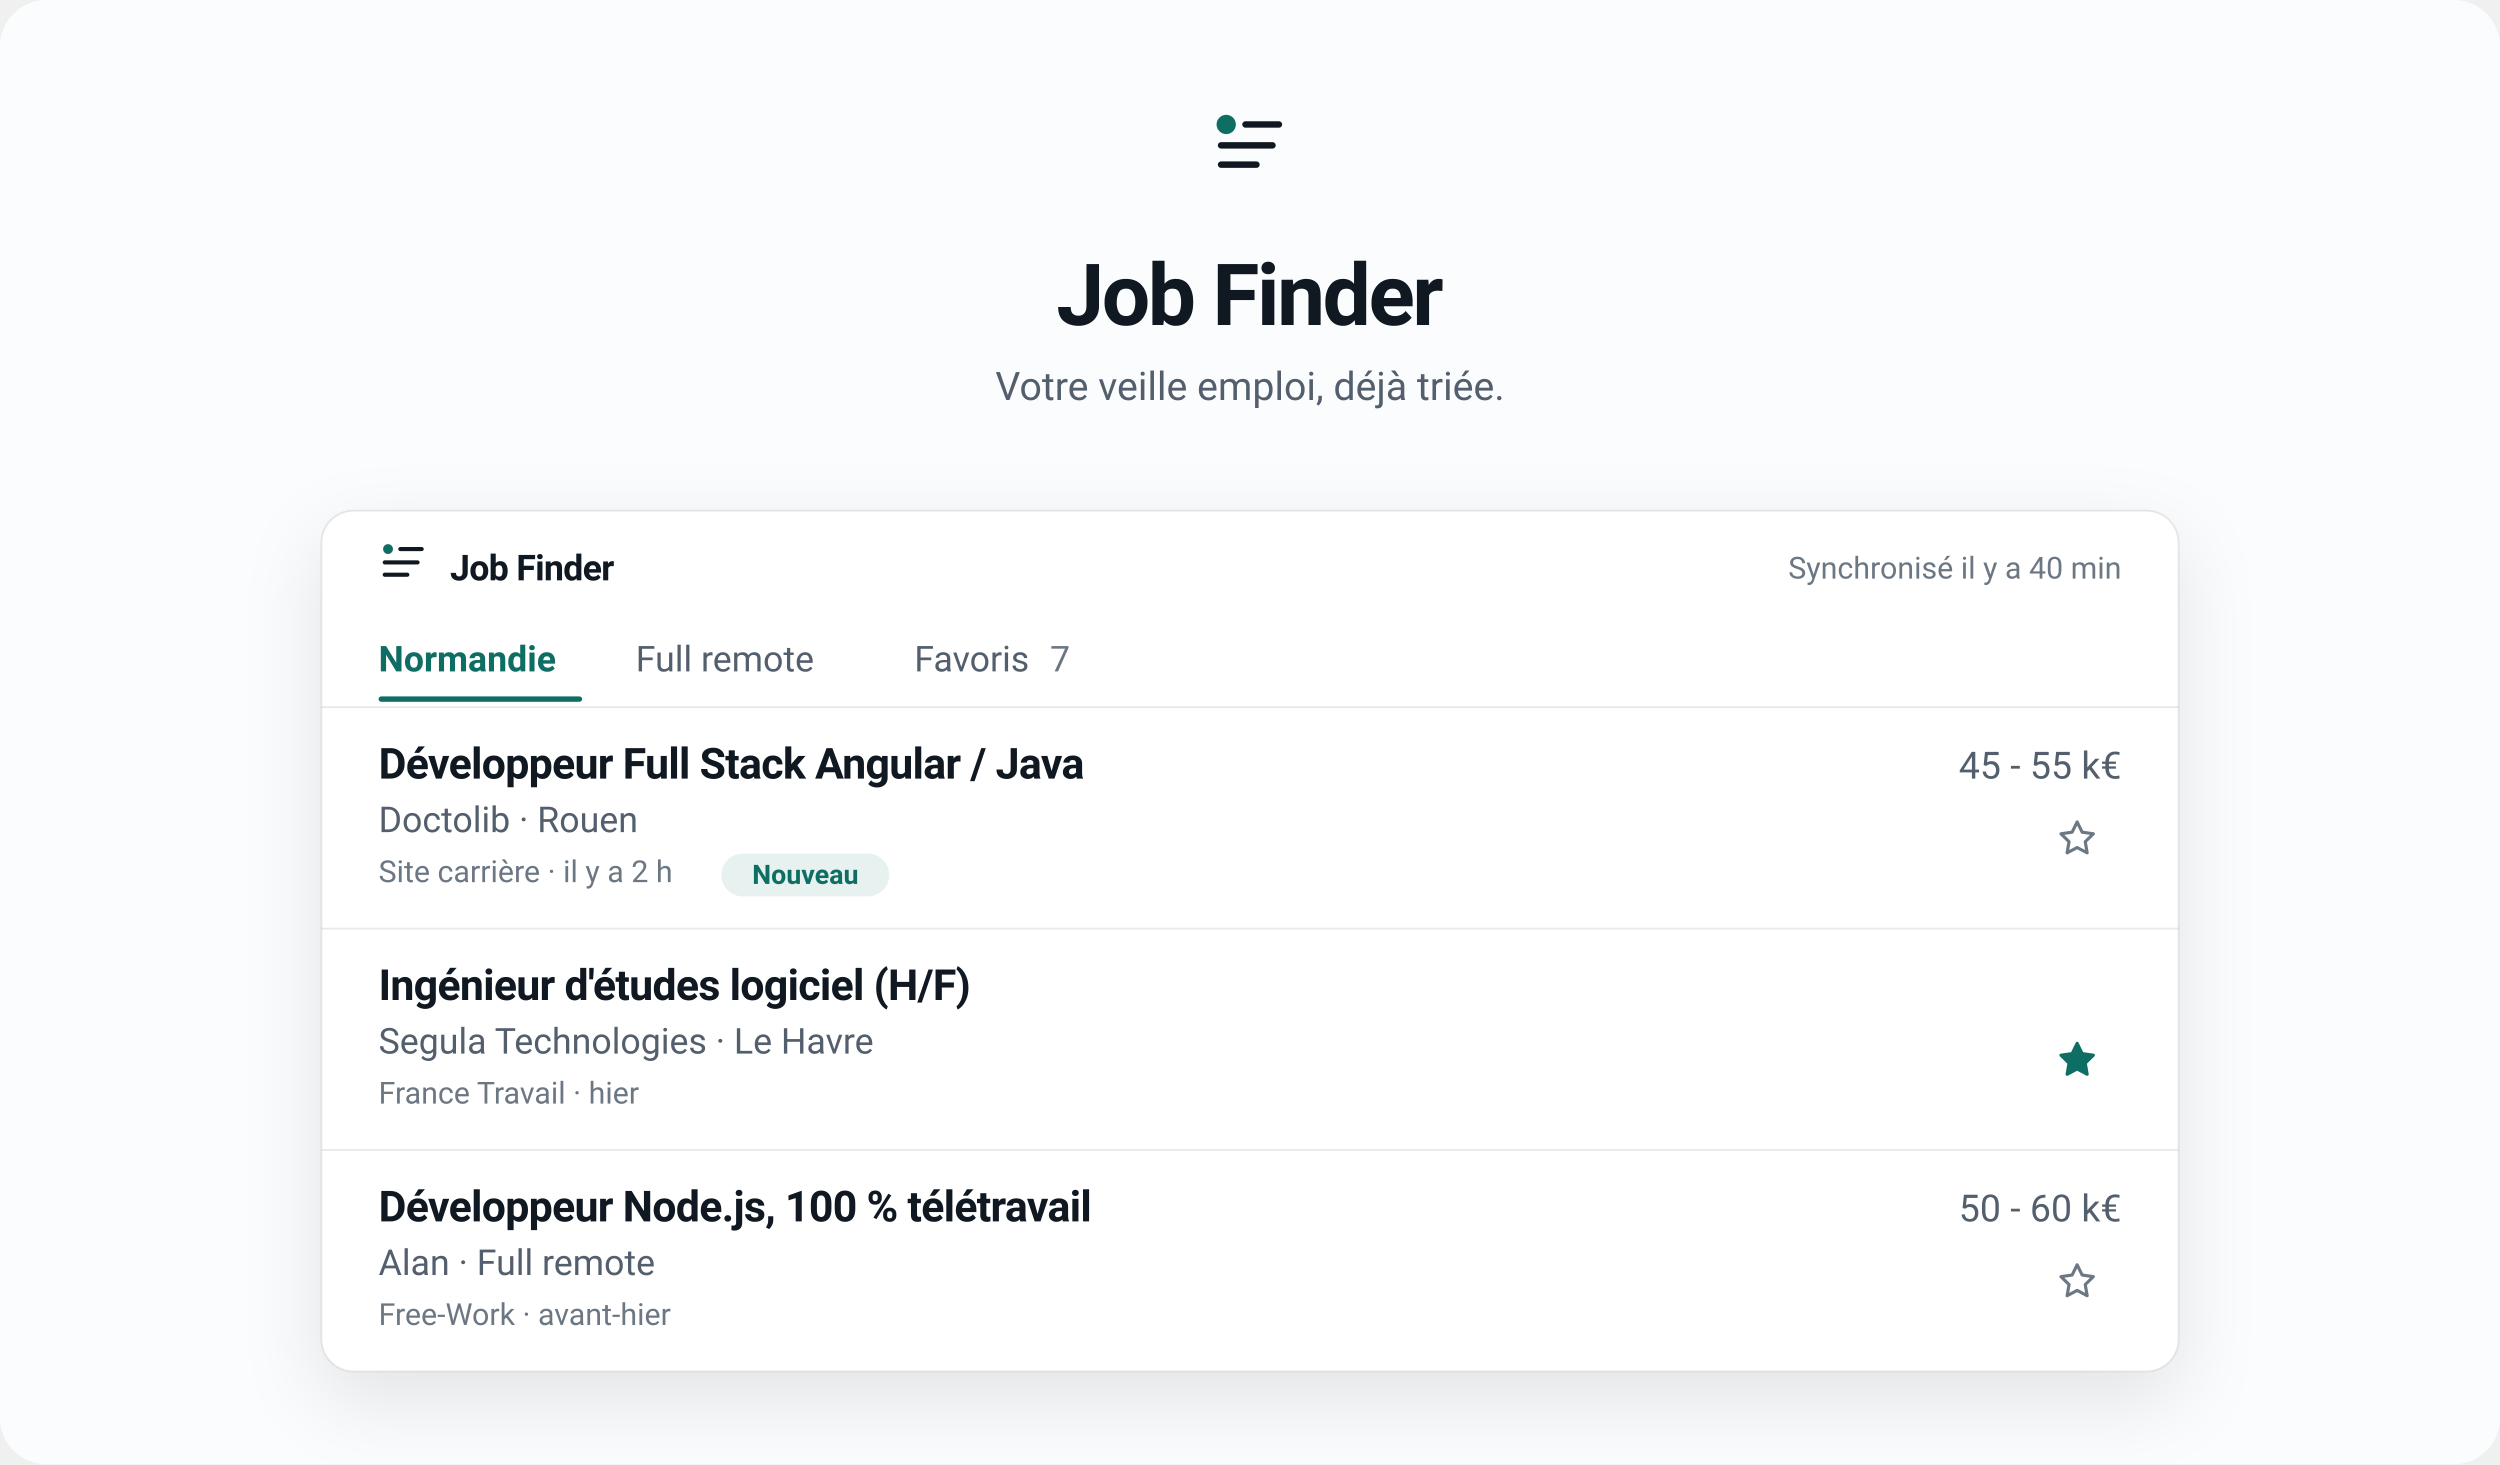
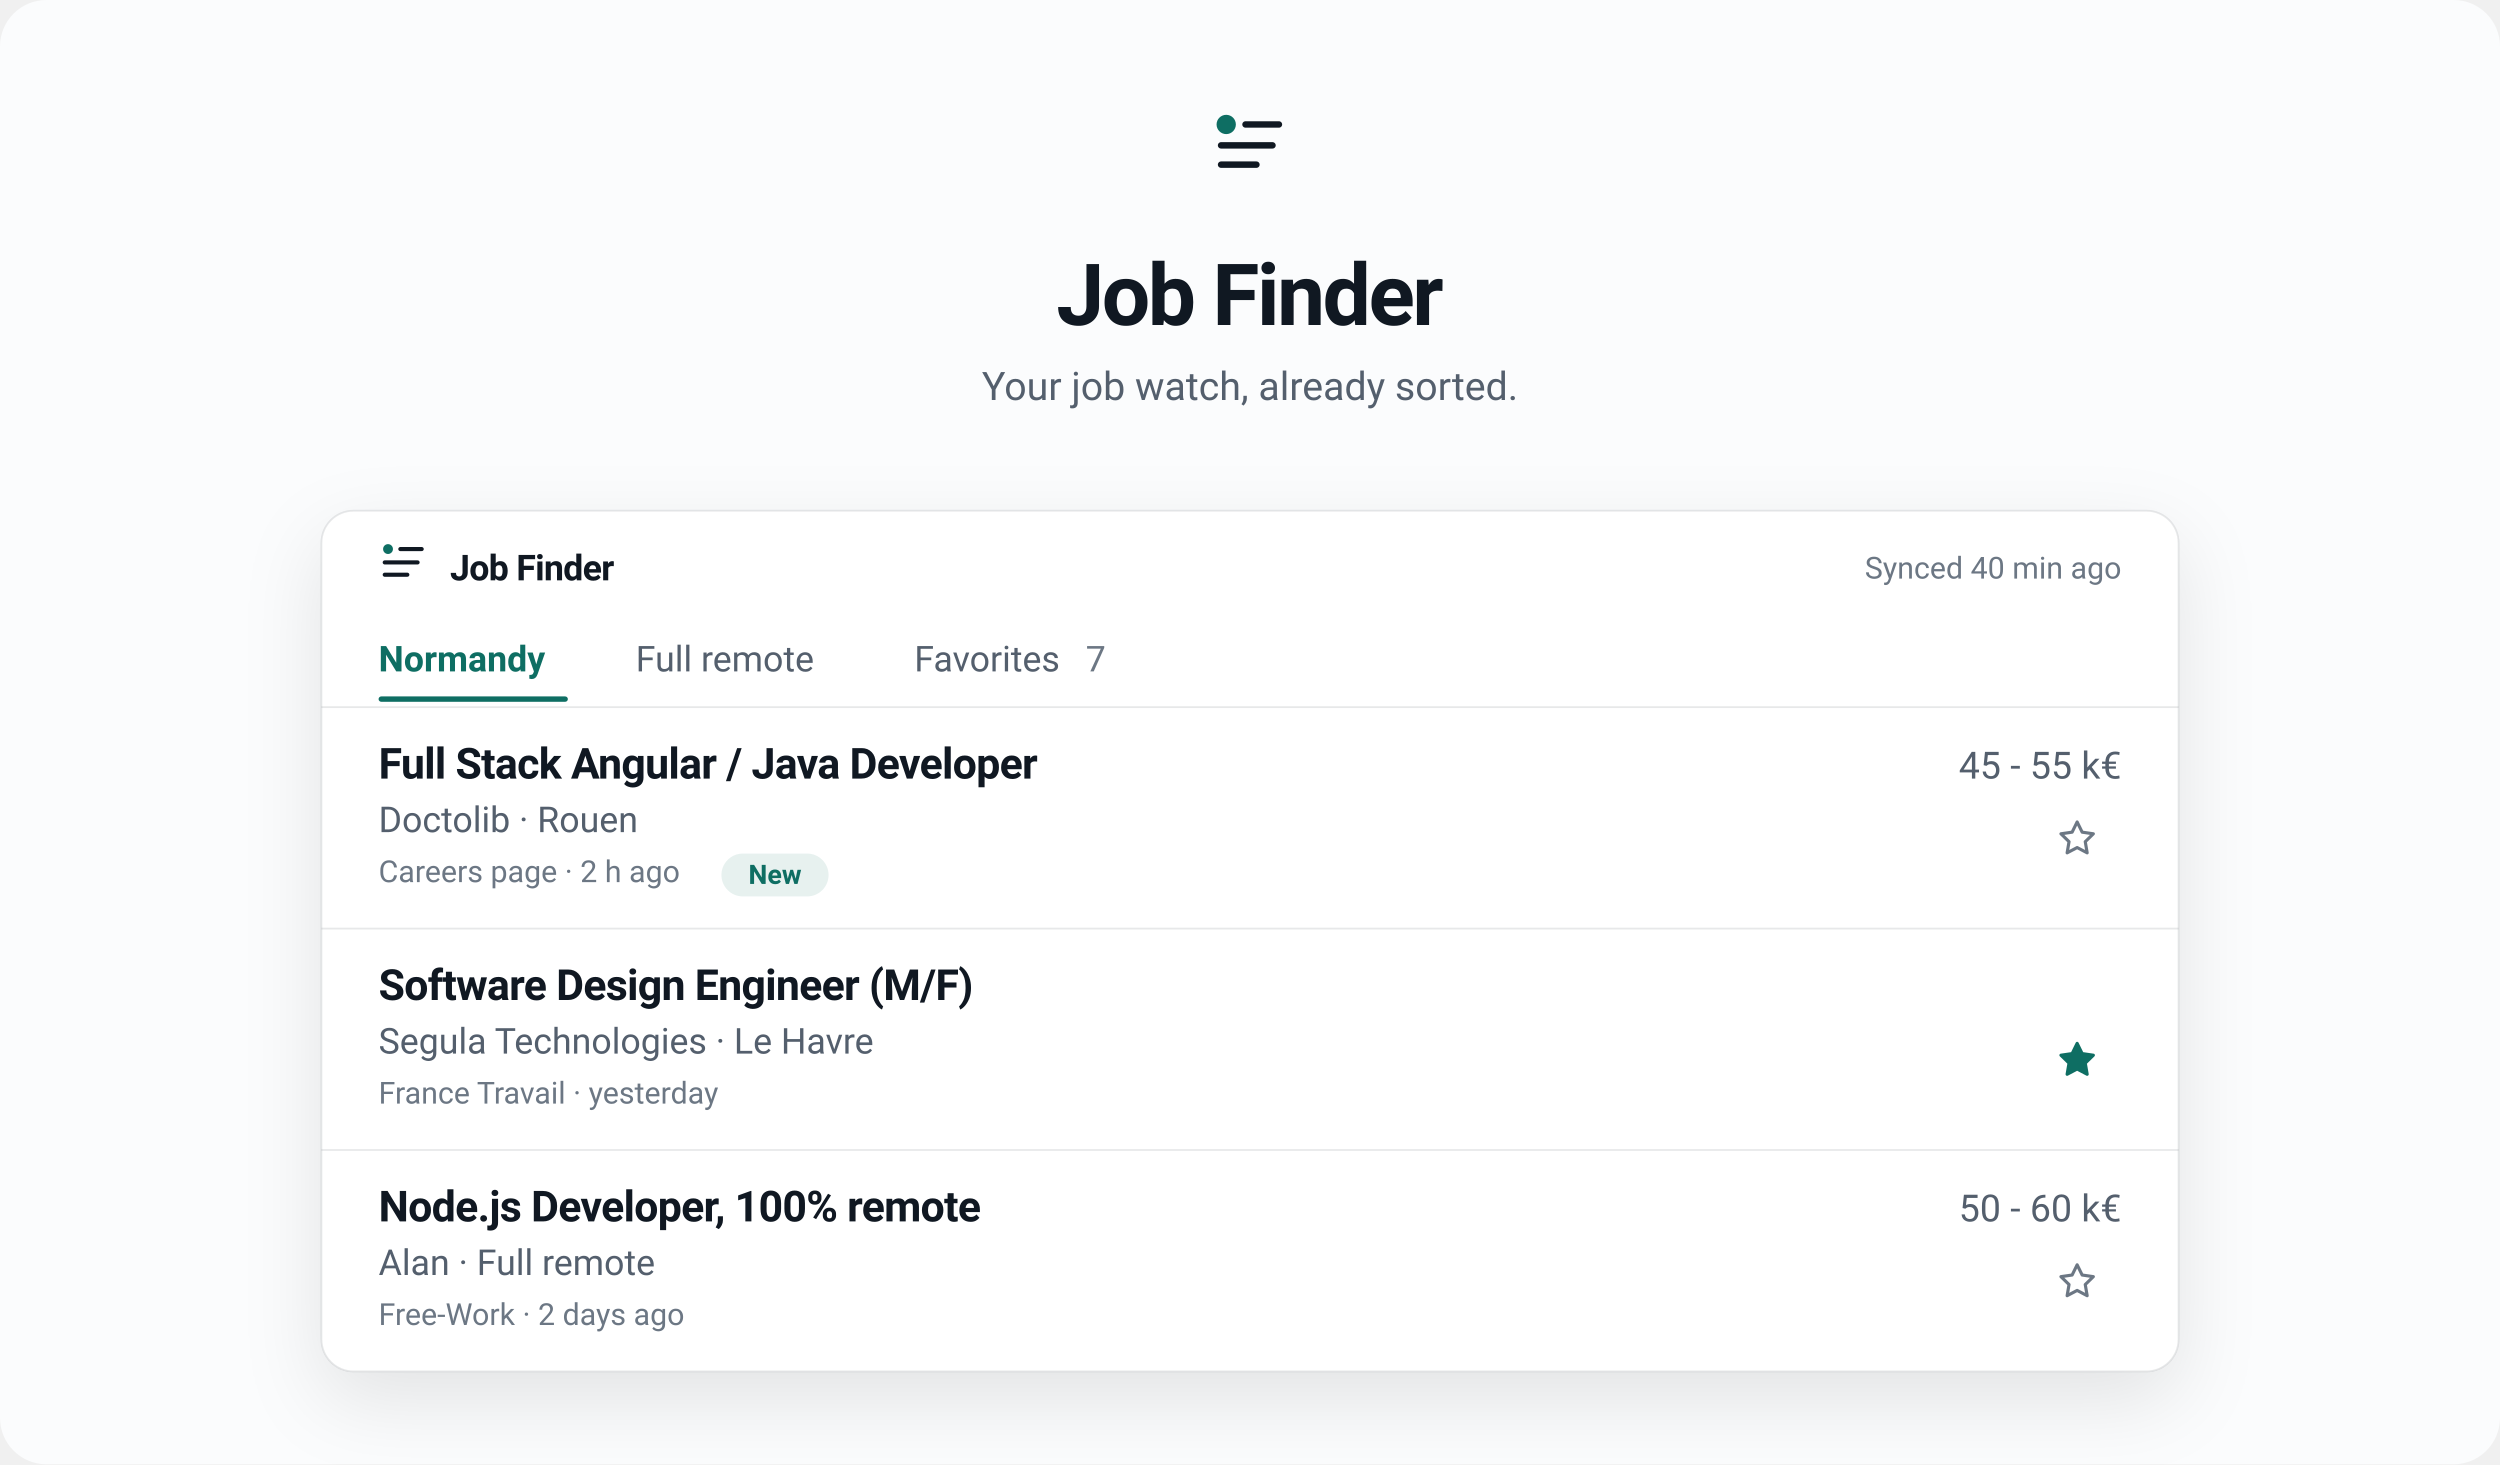
- <svg xmlns="http://www.w3.org/2000/svg" viewBox="0 0 1400 820" width="1400" height="820" role="img" aria-label="Job Finder : la liste d'offres déjà triée">
+ <svg xmlns="http://www.w3.org/2000/svg" viewBox="0 0 1400 820" width="1400" height="820" role="img" aria-label="Job Finder: the job list, already sorted">
  <style>
    text { font-family: system-ui, -apple-system, 'Segoe UI', Roboto, Helvetica, Arial, sans-serif; }
    .bg { fill: #fbfcfd }
    .card { fill: #ffffff }
    .ink { fill: #101822 }
    .ink2 { fill: #545f6d }
    .ink3 { fill: #6c7784 }
    .acc { fill: #0e6e63 }
    .accs { fill: #0e6e63; fill-opacity: .1 }
    .hair { stroke: #101822; stroke-opacity: .1; stroke-width: 1 }
    .glyph { stroke: #6c7784; stroke-width: 1.6; fill: none; stroke-linecap: round; stroke-linejoin: round }
    .glyph-on { stroke: #0e6e63; fill: #0e6e63; stroke-width: 1.6; stroke-linecap: round; stroke-linejoin: round }
    .mark { stroke: #101822; stroke-width: 2; fill: none; stroke-linecap: round }
    @media (prefers-color-scheme: dark) {
      .bg { fill: #0d1013 }
      .card { fill: #14181c }
      .ink { fill: #e9edf1 }
      .ink2 { fill: #a0aab5 }
      .ink3 { fill: #838e9a }
      .acc { fill: #3fb8a6 }
      .accs { fill: #3fb8a6; fill-opacity: .16 }
      .hair { stroke: #ffffff; stroke-opacity: .13 }
      .glyph { stroke: #838e9a }
      .glyph-on { stroke: #3fb8a6; fill: #3fb8a6 }
      .mark { stroke: #e9edf1 }
    }
  </style>
  <defs>
    <filter id="float" x="-20%" y="-20%" width="140%" height="160%">
      <feDropShadow dx="0" dy="16" stdDeviation="22" flood-color="#101822" flood-opacity=".1" />
    </filter>
  </defs>
  <rect class="bg" width="1400" height="820" rx="26" />
  <g transform="translate(678.4 58) scale(1.8)">
    <circle class="acc" cx="4.6" cy="6.5" r="3" />
    <path class="mark" d="M10.6 6.5H21" />
    <path class="mark" d="M3 13h16" />
    <path class="mark" d="M3 19h11" />
  </g>
  <text class="ink" x="700" y="182" font-size="48" font-weight="620" letter-spacing="-1.4" text-anchor="middle">Job Finder</text>
-   <text class="ink2" x="700" y="224" font-size="22" text-anchor="middle">Votre veille emploi, déjà triée.</text>
+   <text class="ink2" x="700" y="224" font-size="22" text-anchor="middle">Your job watch, already sorted.</text>
  <g filter="url(#float)">
    <rect class="card" x="180" y="286" width="1040" height="482" rx="18" />
  </g>
  <rect x="180" y="286" width="1040" height="482" rx="18" fill="none" class="hair" />
  <g transform="translate(212 300)">
    <circle class="acc" cx="4.6" cy="6.5" r="2.4" transform="scale(1.15)" />
    <g transform="scale(1.15)">
      <path class="mark" d="M10.6 6.5H21" />
      <path class="mark" d="M3 13h16" />
      <path class="mark" d="M3 19h11" />
    </g>
  </g>
  <text class="ink" x="252" y="325" font-size="20" font-weight="600" letter-spacing="-.4">Job Finder</text>
-   <text class="ink3" x="1188" y="324" font-size="17" text-anchor="end">Synchronisé il y a 40 min</text>
-   <text class="acc" x="212" y="376" font-size="20" font-weight="600">Normandie</text>
-   <rect class="acc" x="212" y="390" width="114" height="3" rx="1.5" />
+   <text class="ink3" x="1188" y="324" font-size="17" text-anchor="end">Synced 40 min ago</text>
+   <text class="acc" x="212" y="376" font-size="20" font-weight="600">Normandy</text>
+   <rect class="acc" x="212" y="390" width="106" height="3" rx="1.5" />
  <text class="ink2" x="356" y="376" font-size="20">Full remote</text>
-   <text class="ink2" x="512" y="376" font-size="20">Favoris</text>
-   <text class="ink3" x="588" y="376" font-size="20">7</text>
+   <text class="ink2" x="512" y="376" font-size="20">Favorites</text>
+   <text class="ink3" x="608" y="376" font-size="20">7</text>
  <path class="hair" d="M180 396h1040" />
-   <text class="ink" x="212" y="436" font-size="24" font-weight="600" letter-spacing="-.4">Développeur Full Stack Angular / Java</text>
+   <text class="ink" x="212" y="436" font-size="24" font-weight="600" letter-spacing="-.4">Full Stack Angular / Java Developer</text>
  <text class="ink2" x="1188" y="436" font-size="21" text-anchor="end">45 - 55 k€</text>
  <text class="ink2" x="212" y="466" font-size="20">Doctolib · Rouen</text>
-   <text class="ink3" x="212" y="494" font-size="17">Site carrière · il y a 2 h</text>
-   <rect class="accs" x="404" y="478" width="94" height="24" rx="12" />
-   <text class="acc" x="451" y="495" font-size="15" font-weight="600" text-anchor="middle">Nouveau</text>
+   <text class="ink3" x="212" y="494" font-size="17">Careers page · 2 h ago</text>
+   <rect class="accs" x="404" y="478" width="60" height="24" rx="12" />
+   <text class="acc" x="434" y="495" font-size="15" font-weight="600" text-anchor="middle">New</text>
  <g class="glyph" transform="translate(1150 456) scale(1.1)">
    <path d="M12 3.9 14.55 9.1l5.7.83-4.12 4.02.97 5.68L12 16.94l-5.1 2.69.97-5.68L3.75 9.93l5.7-.83z" />
  </g>
  <path class="hair" d="M180 520h1040" />
-   <text class="ink" x="212" y="560" font-size="24" font-weight="600" letter-spacing="-.4">Ingénieur d'études logiciel (H/F)</text>
+   <text class="ink" x="212" y="560" font-size="24" font-weight="600" letter-spacing="-.4">Software Design Engineer (M/F)</text>
  <text class="ink2" x="212" y="590" font-size="20">Segula Technologies · Le Havre</text>
-   <text class="ink3" x="212" y="618" font-size="17">France Travail · hier</text>
+   <text class="ink3" x="212" y="618" font-size="17">France Travail · yesterday</text>
  <g class="glyph-on" transform="translate(1150 580) scale(1.1)">
    <path d="M12 3.9 14.55 9.1l5.7.83-4.12 4.02.97 5.68L12 16.94l-5.1 2.69.97-5.68L3.75 9.93l5.7-.83z" />
  </g>
  <path class="hair" d="M180 644h1040" />
-   <text class="ink" x="212" y="684" font-size="24" font-weight="600" letter-spacing="-.4">Développeur Node.js, 100 % télétravail</text>
+   <text class="ink" x="212" y="684" font-size="24" font-weight="600" letter-spacing="-.4">Node.js Developer, 100% remote</text>
  <text class="ink2" x="1188" y="684" font-size="21" text-anchor="end">50 - 60 k€</text>
  <text class="ink2" x="212" y="714" font-size="20">Alan · Full remote</text>
-   <text class="ink3" x="212" y="742" font-size="17">Free-Work · avant-hier</text>
+   <text class="ink3" x="212" y="742" font-size="17">Free-Work · 2 days ago</text>
  <g class="glyph" transform="translate(1150 704) scale(1.1)">
    <path d="M12 3.9 14.55 9.1l5.7.83-4.12 4.02.97 5.68L12 16.94l-5.1 2.69.97-5.68L3.75 9.93l5.7-.83z" />
  </g>
</svg>
